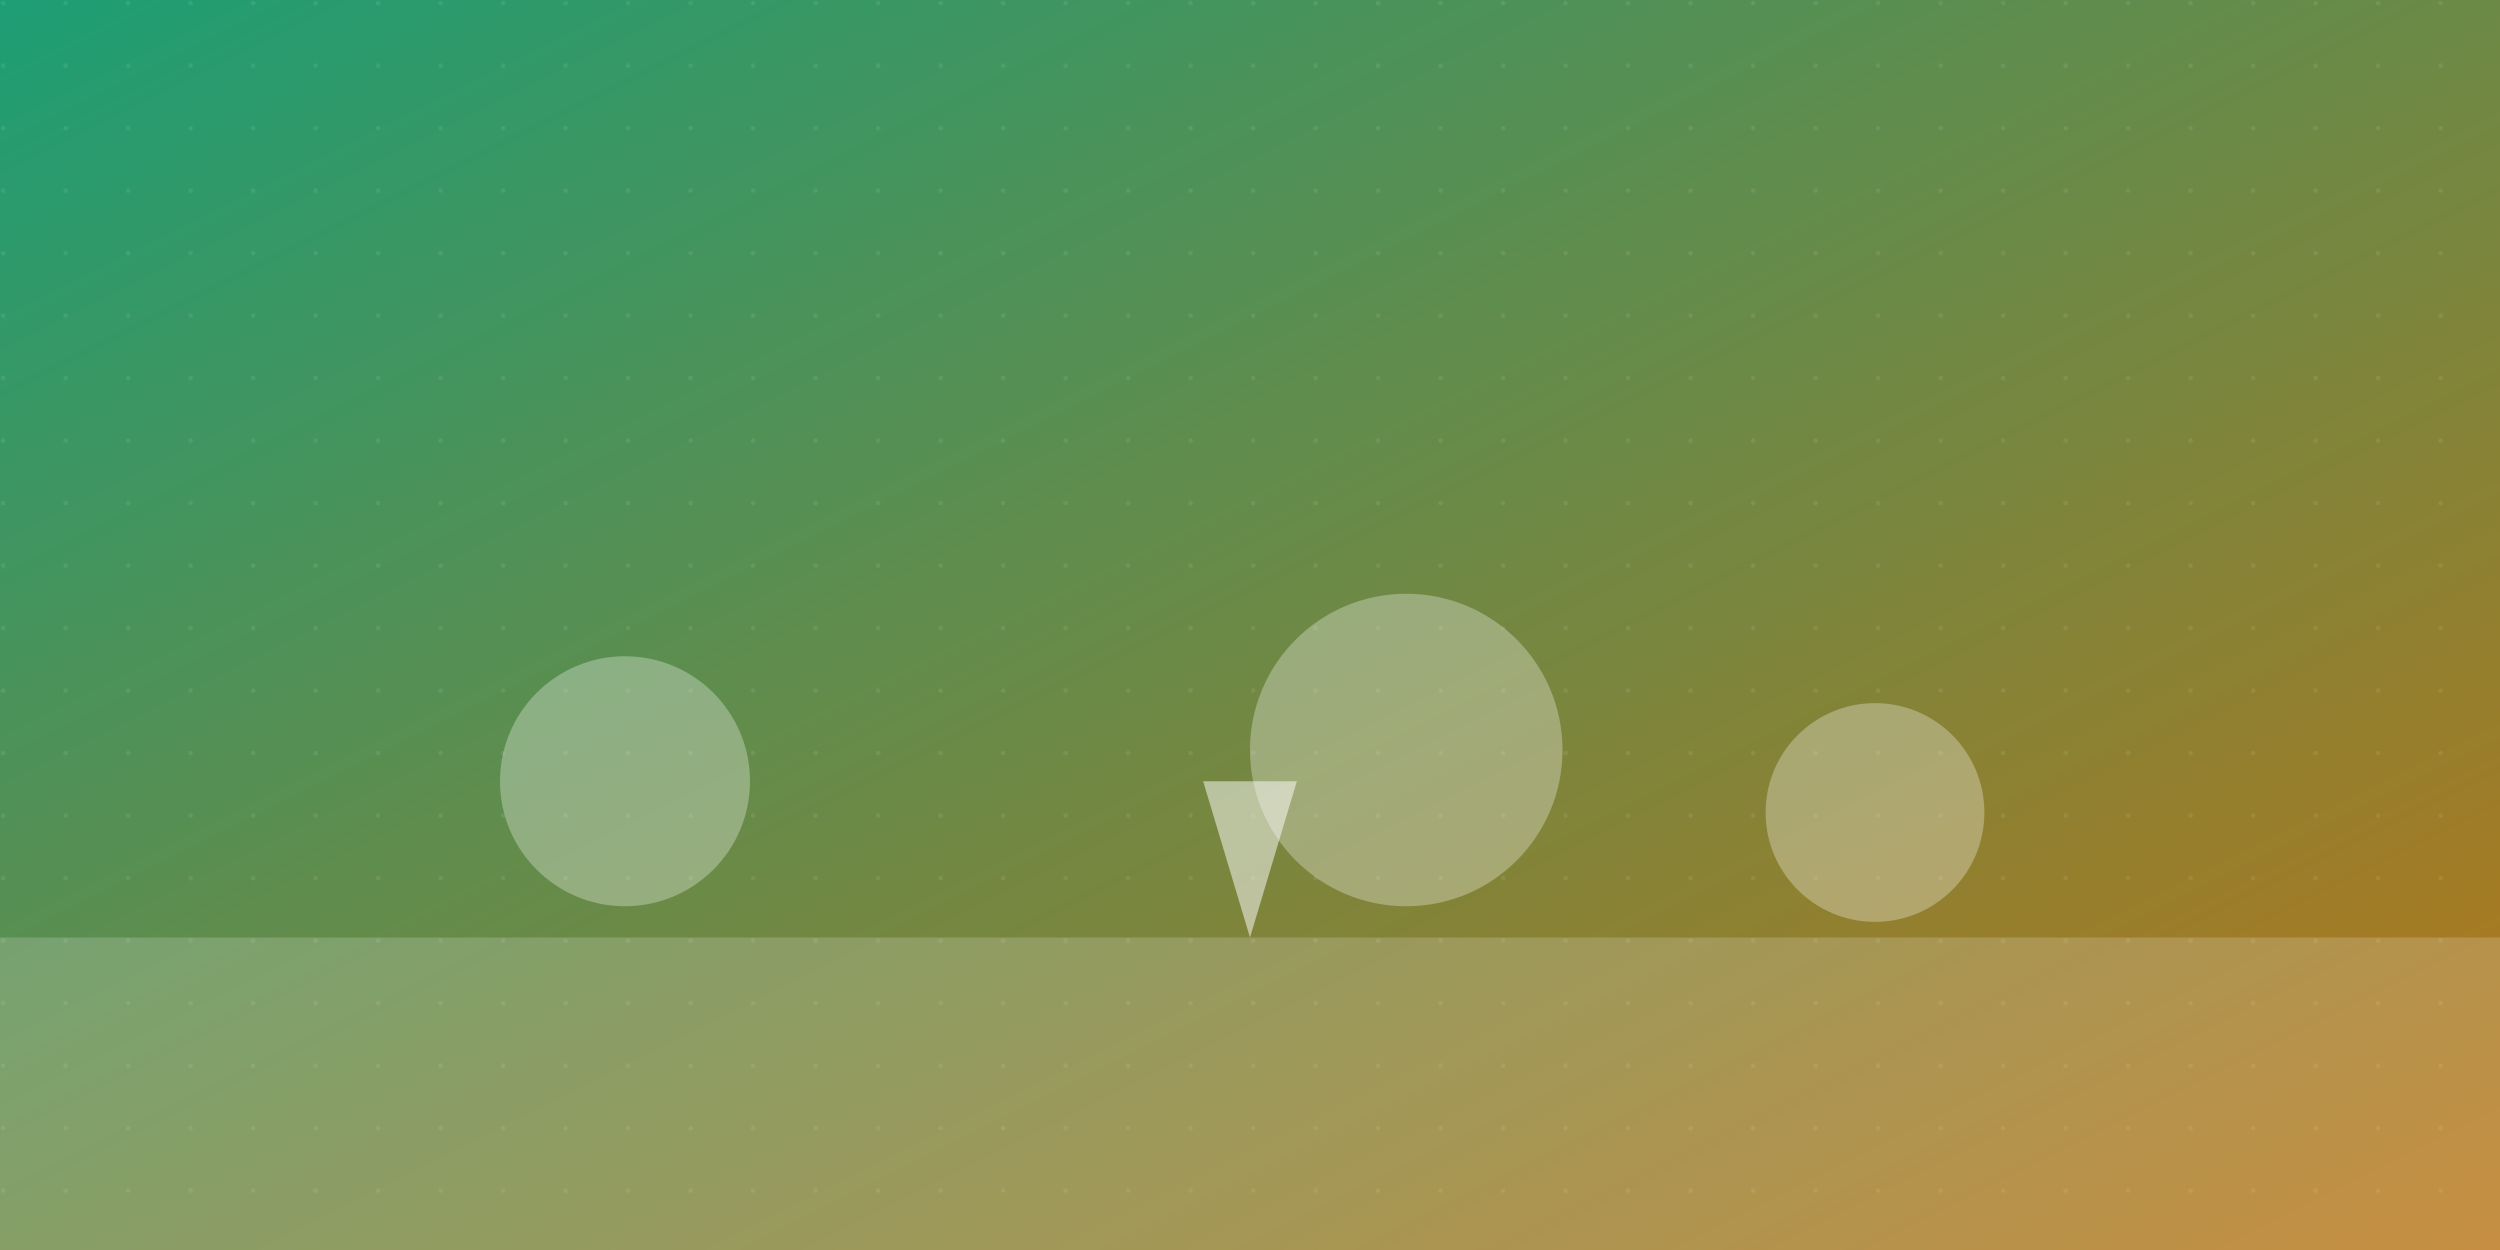
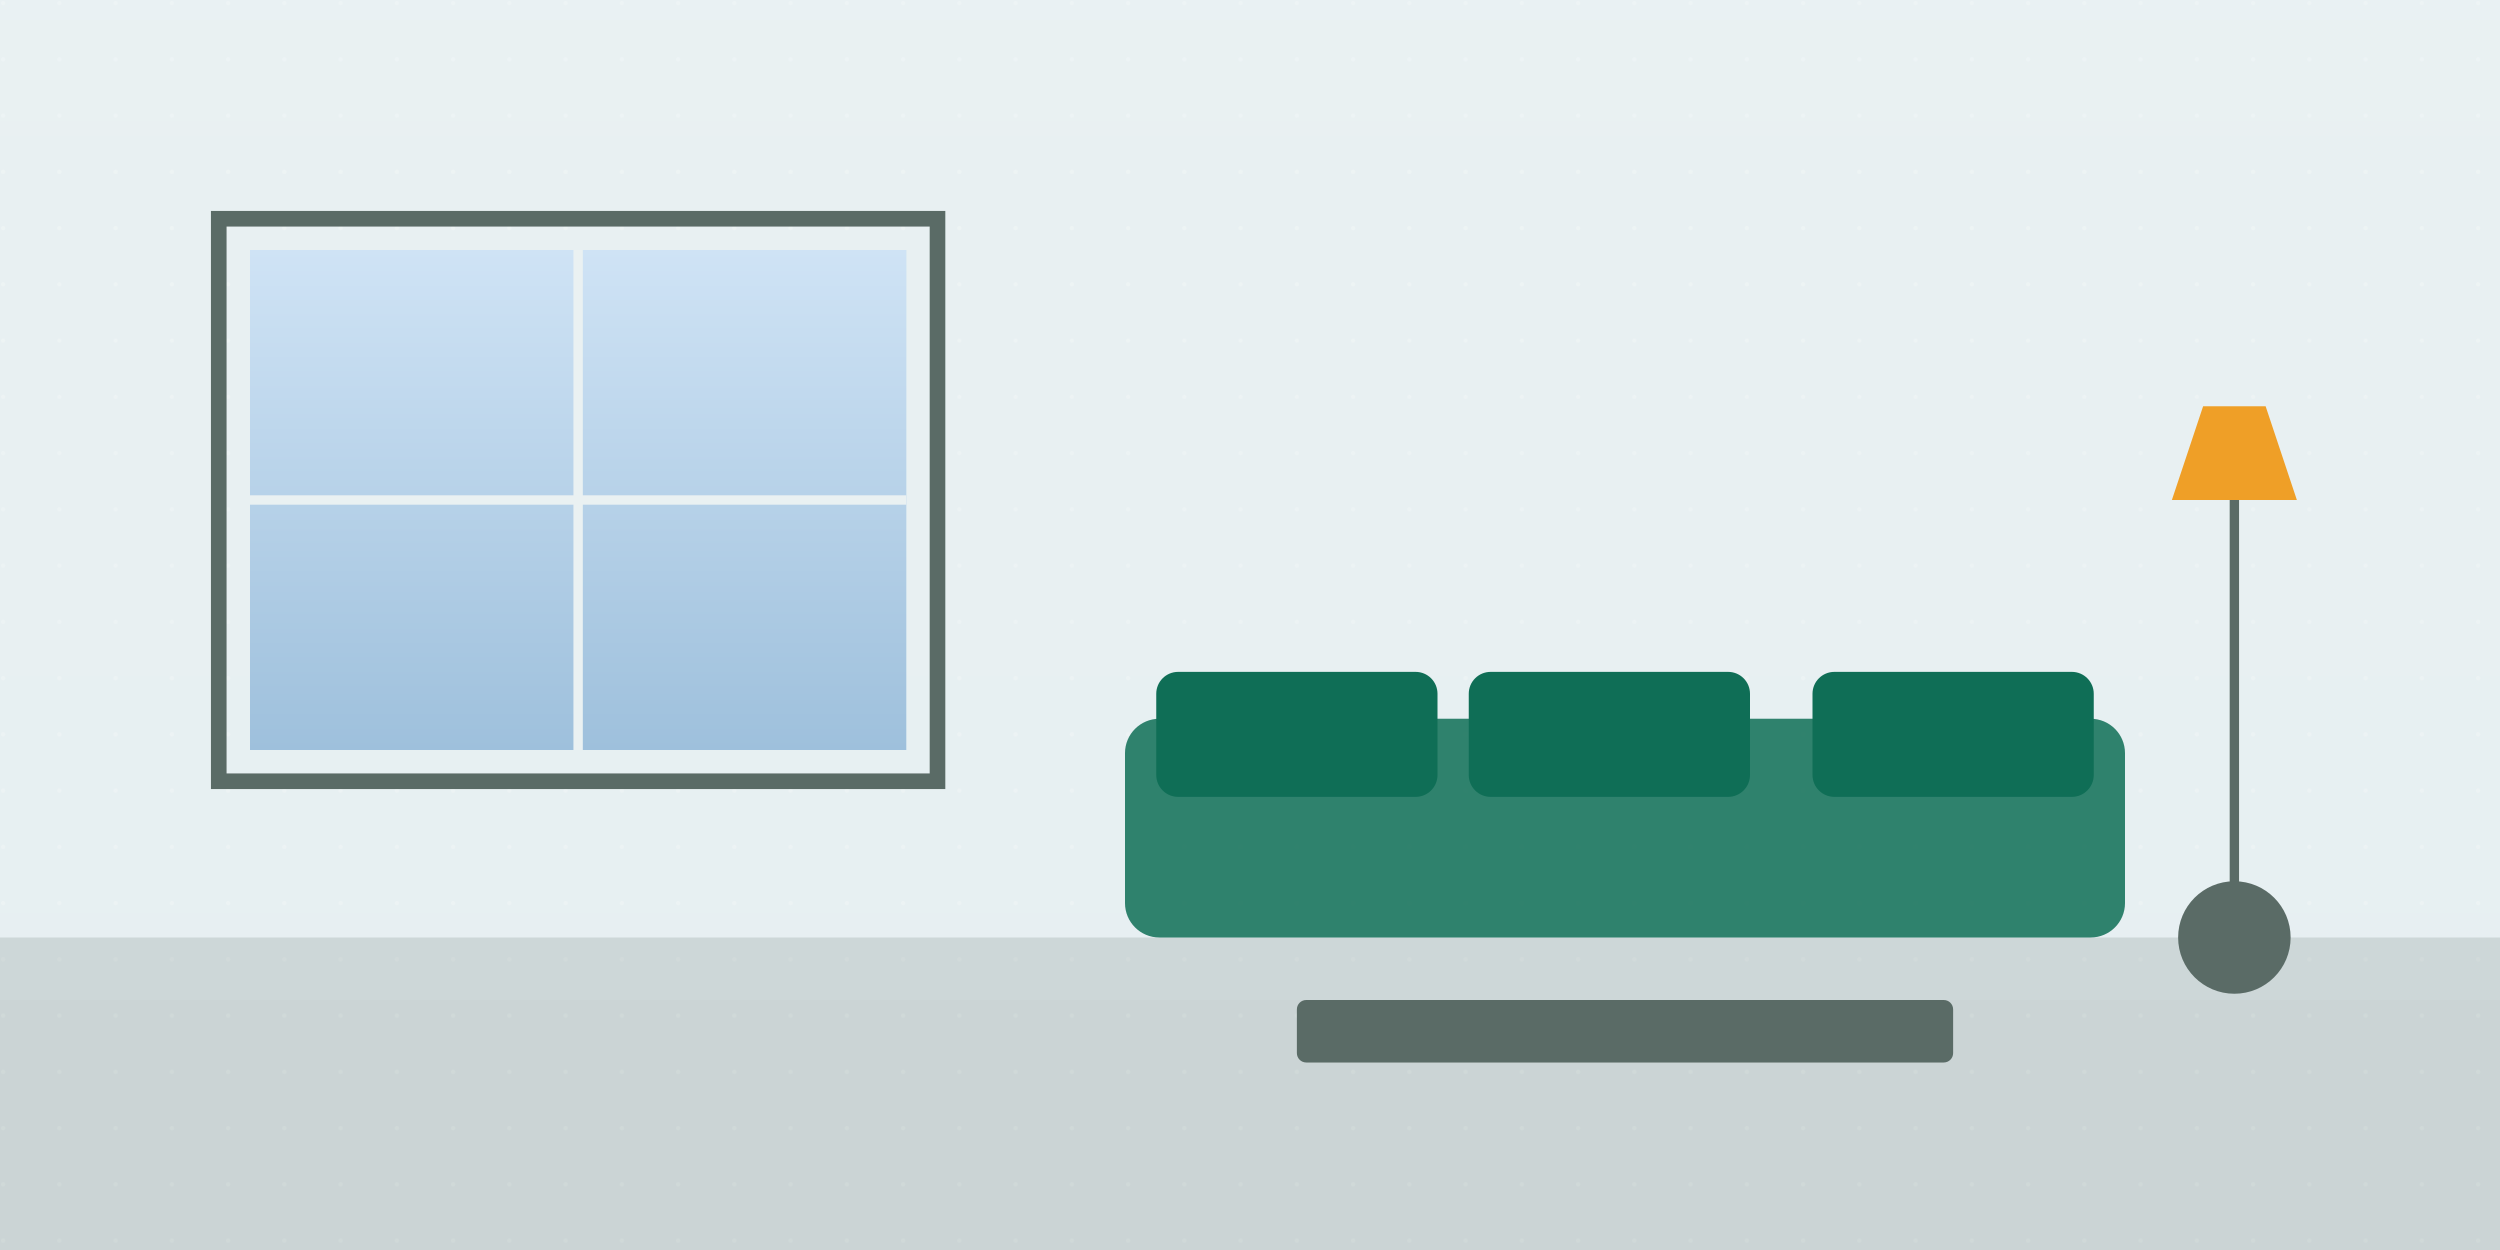
<svg xmlns="http://www.w3.org/2000/svg" viewBox="0 0 1600 800" preserveAspectRatio="xMidYMid slice">
  <defs>
-     <linearGradient id="g" x1="0" y1="0" x2="1" y2="1">
-       <stop offset="0" stop-color="#1D9E75" />
-       <stop offset="1" stop-color="#BA7517" />
+     <linearGradient id="sky" x1="0" y1="0" x2="0" y2="1">
+       <stop offset="0" stop-color="#CFE3F5" />
+       <stop offset="1" stop-color="#9EC0DC" />
    </linearGradient>
-     <pattern id="dots" width="40" height="40" patternUnits="userSpaceOnUse">
-       <circle cx="2" cy="2" r="1.5" fill="white" opacity="0.08" />
+     <linearGradient id="wallG" x1="0" y1="0" x2="0" y2="1">
+       <stop offset="0" stop-color="#EAF1F2" />
+       <stop offset="1" stop-color="#EAF1F2" stop-opacity="0.85" />
+     </linearGradient>
+     <pattern id="dots" width="36" height="36" patternUnits="userSpaceOnUse">
+       <circle cx="2" cy="2" r="1.4" fill="white" opacity="0.18" />
    </pattern>
  </defs>
-   <rect width="1600" height="800" fill="url(#g)" />
+   <rect width="1600" height="800" fill="url(#sky)" />
  <rect width="1600" height="800" fill="url(#dots)" />
-   <circle cx="400" cy="500" r="80" fill="white" opacity="0.3" />
-   <circle cx="900" cy="480" r="100" fill="white" opacity="0.3" />
-   <circle cx="1200" cy="520" r="70" fill="white" opacity="0.3" />
-   <rect x="0" y="600" width="1600" height="200" fill="white" opacity="0.18" />
-   <path d="M 800 600 L 770 500 L 830 500 Z" fill="white" opacity="0.5" />
+   <rect x="0" y="640" width="1600" height="160" fill="#5C7F8E" opacity="0.85" />
+   <rect x="0" y="640" width="1600" height="160" fill="url(#dots)" />
+   <rect width="1600" height="800" fill="#EAF1F2" opacity="0.95" />
+   <rect width="1600" height="800" fill="url(#dots)" />
+   <rect x="0" y="600" width="1600" height="200" fill="#5A6B66" opacity="0.18" />
+   <rect x="160" y="160" width="420" height="320" fill="#CFE3F5" />
+   <rect x="160" y="160" width="420" height="320" fill="url(#sky)" />
+   <line x1="370" y1="160" x2="370" y2="480" stroke="#EAF1F2" stroke-width="6" />
+   <line x1="160" y1="320" x2="580" y2="320" stroke="#EAF1F2" stroke-width="6" />
+   <rect x="140" y="140" width="460" height="360" fill="none" stroke="#5A6B66" stroke-width="10" />
+   <rect x="720" y="460" width="640" height="140" rx="22" fill="#0F6E56" opacity="0.85" />
+   <rect x="740" y="430" width="180" height="80" rx="14" fill="#0F6E56" />
+   <rect x="940" y="430" width="180" height="80" rx="14" fill="#0F6E56" />
+   <rect x="1160" y="430" width="180" height="80" rx="14" fill="#0F6E56" />
+   <rect x="830" y="640" width="420" height="40" rx="6" fill="#5A6B66" />
+   <line x1="1430" y1="600" x2="1430" y2="320" stroke="#5A6B66" stroke-width="6" />
+   <path d="M 1390 320 L 1470 320 L 1450 260 L 1410 260 Z" fill="#EF9F27" />
+   <circle cx="1430" cy="600" r="36" fill="#5A6B66" />
</svg>
